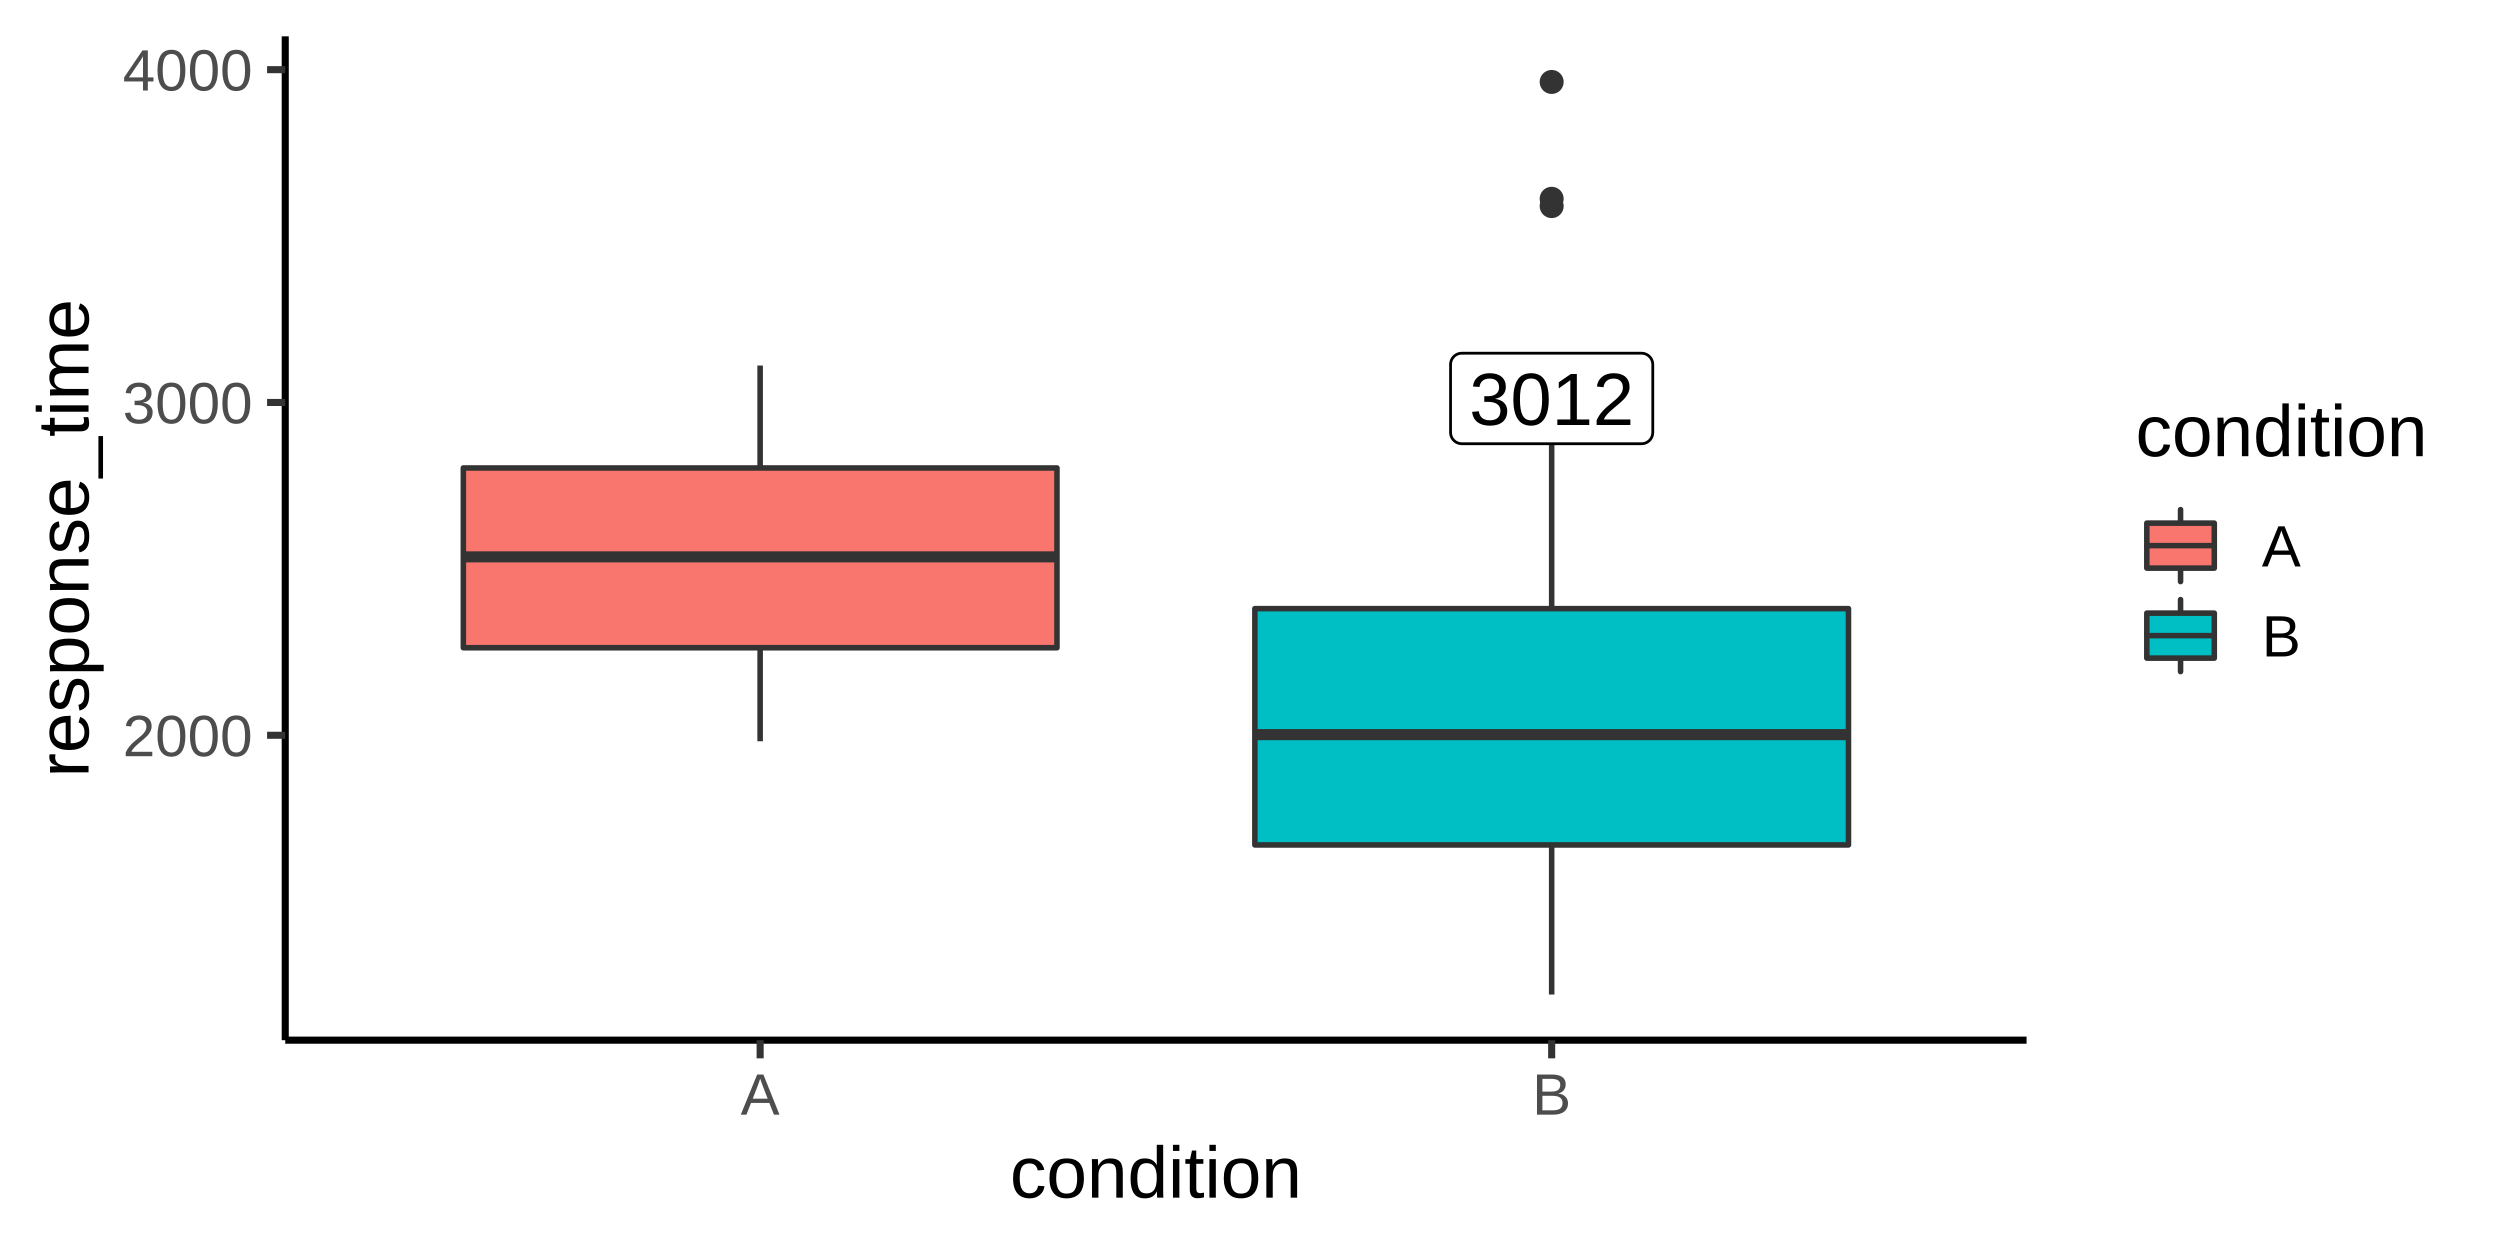
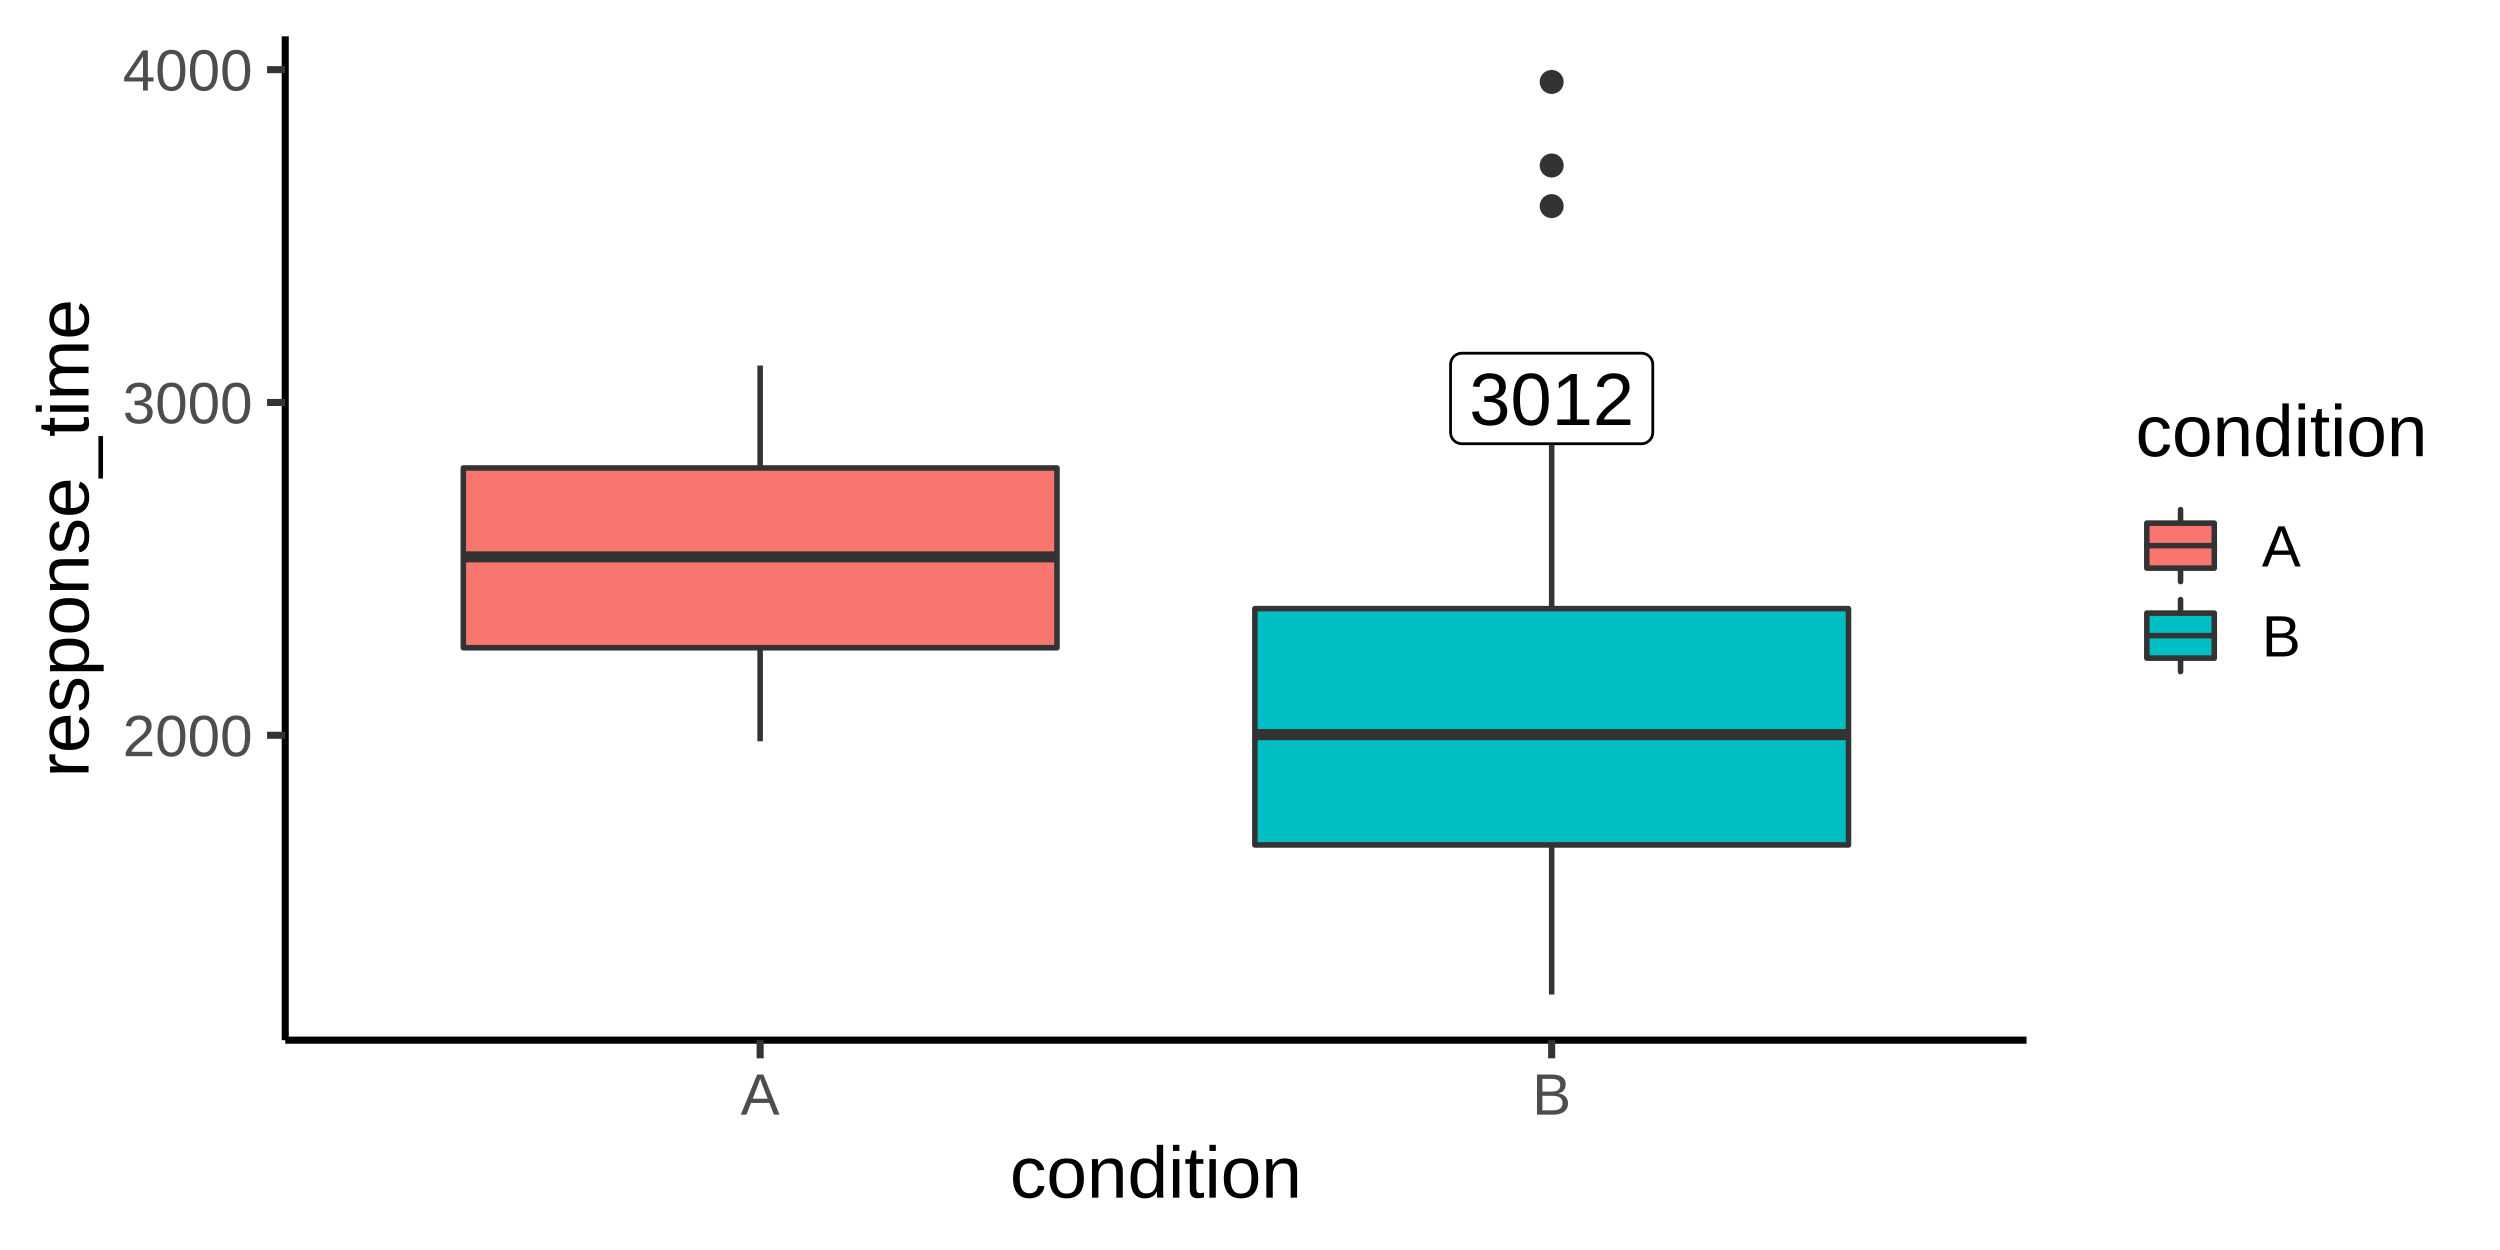
<svg xmlns="http://www.w3.org/2000/svg" class="svglite" width="720.00pt" height="360.00pt" viewBox="0 0 720.00 360.00">
  <defs>
    <style type="text/css">
    .svglite line, .svglite polyline, .svglite polygon, .svglite path, .svglite rect, .svglite circle {
      fill: none;
      stroke: #000000;
      stroke-linecap: round;
      stroke-linejoin: round;
      stroke-miterlimit: 10.00;
    }
    .svglite text {
      white-space: pre;
    }
  </style>
  </defs>
  <rect width="100%" height="100%" style="stroke: none; fill: #FFFFFF;" />
  <defs>
    <clipPath id="cpMC4wMHw3MjAuMDB8MC4wMHwzNjAuMDA=">
      <rect x="0.00" y="0.00" width="720.00" height="360.00" />
    </clipPath>
  </defs>
  <g clip-path="url(#cpMC4wMHw3MjAuMDB8MC4wMHwzNjAuMDA=)">
    <rect x="0.00" y="-0" width="720.00" height="360.00" style="stroke-width: 2.04; stroke: #FFFFFF; fill: #FFFFFF;" />
  </g>
  <defs>
    <clipPath id="cpODIuMTV8NTgzLjY1fDEwLjQ2fDI5OS41Nw==">
      <rect x="82.15" y="10.46" width="501.51" height="289.11" />
    </clipPath>
  </defs>
  <g clip-path="url(#cpODIuMTV8NTgzLjY1fDEwLjQ2fDI5OS41Nw==)">
    <rect x="82.15" y="10.46" width="501.51" height="289.11" style="stroke-width: 2.04; stroke: none; fill: #FFFFFF;" />
    <line x1="218.92" y1="134.77" x2="218.92" y2="105.27" style="stroke-width: 1.60; stroke: #333333; stroke-linecap: butt;" />
    <line x1="218.92" y1="186.55" x2="218.92" y2="213.49" style="stroke-width: 1.60; stroke: #333333; stroke-linecap: butt;" />
    <polygon points="133.44,134.77 133.44,186.55 304.41,186.55 304.41,134.77 133.44,134.77 " style="stroke-width: 1.60; stroke: #333333; fill: #F8766D;" />
    <line x1="133.44" y1="160.38" x2="304.41" y2="160.38" style="stroke-width: 3.20; stroke: #333333; stroke-linecap: butt;" />
    <circle cx="446.88" cy="59.36" r="2.93" style="stroke-width: 1.06; stroke: #333333; fill: #333333;" />
-     <circle cx="446.88" cy="57.25" r="2.93" style="stroke-width: 1.06; stroke: #333333; fill: #333333;" />
+     <circle cx="446.88" cy="47.66" r="2.93" style="stroke-width: 1.06; stroke: #333333; fill: #333333;" />
    <circle cx="446.88" cy="23.60" r="2.93" style="stroke-width: 1.06; stroke: #333333; fill: #333333;" />
    <line x1="446.88" y1="175.29" x2="446.88" y2="114.76" style="stroke-width: 1.60; stroke: #333333; stroke-linecap: butt;" />
    <line x1="446.88" y1="243.34" x2="446.88" y2="286.43" style="stroke-width: 1.60; stroke: #333333; stroke-linecap: butt;" />
    <polygon points="361.40,175.29 361.40,243.34 532.36,243.34 532.36,175.29 361.40,175.29 " style="stroke-width: 1.60; stroke: #333333; fill: #00BFC4;" />
    <line x1="361.40" y1="211.57" x2="532.36" y2="211.57" style="stroke-width: 3.20; stroke: #333333; stroke-linecap: butt;" />
    <polygon points="421.00,127.79 472.76,127.79 472.63,127.79 473.15,127.77 473.66,127.67 474.15,127.48 474.60,127.22 475.00,126.89 475.35,126.50 475.63,126.06 475.83,125.58 475.95,125.07 476.00,124.55 476.00,124.55 476.00,104.96 476.00,104.96 475.95,104.44 475.83,103.94 475.63,103.46 475.35,103.02 475.00,102.63 474.60,102.30 474.15,102.04 473.66,101.85 473.15,101.75 472.76,101.72 421.00,101.72 421.39,101.75 420.87,101.73 420.36,101.79 419.85,101.93 419.38,102.16 418.95,102.45 418.58,102.81 418.26,103.23 418.02,103.69 417.86,104.19 417.77,104.70 417.76,104.96 417.76,124.55 417.77,124.29 417.77,124.81 417.86,125.33 418.02,125.82 418.26,126.29 418.58,126.70 418.95,127.06 419.38,127.36 419.85,127.58 420.36,127.73 420.87,127.79 " style="stroke-width: 0.80; fill: #FFFFFF;" />
    <text x="446.88" y="122.39" text-anchor="middle" style="font-size: 21.34px; font-family: &quot;Arial&quot;;" textLength="47.43px" lengthAdjust="spacingAndGlyphs">3012</text>
  </g>
  <g clip-path="url(#cpMC4wMHw3MjAuMDB8MC4wMHwzNjAuMDA=)">
    <polyline points="82.15,299.57 82.15,10.46 " style="stroke-width: 2.04; stroke-linecap: butt;" />
    <text x="72.73" y="217.78" text-anchor="end" style="font-size: 16.80px;fill: #4D4D4D; font-family: &quot;Arial&quot;;" textLength="37.38px" lengthAdjust="spacingAndGlyphs">2000</text>
    <text x="72.73" y="121.92" text-anchor="end" style="font-size: 16.80px;fill: #4D4D4D; font-family: &quot;Arial&quot;;" textLength="37.38px" lengthAdjust="spacingAndGlyphs">3000</text>
    <text x="72.73" y="26.07" text-anchor="end" style="font-size: 16.80px;fill: #4D4D4D; font-family: &quot;Arial&quot;;" textLength="37.38px" lengthAdjust="spacingAndGlyphs">4000</text>
    <polyline points="76.92,211.76 82.15,211.76 " style="stroke-width: 2.04; stroke: #333333; stroke-linecap: butt;" />
    <polyline points="76.92,115.91 82.15,115.91 " style="stroke-width: 2.04; stroke: #333333; stroke-linecap: butt;" />
    <polyline points="76.92,20.06 82.15,20.06 " style="stroke-width: 2.04; stroke: #333333; stroke-linecap: butt;" />
    <polyline points="82.15,299.57 583.65,299.57 " style="stroke-width: 2.04; stroke-linecap: butt;" />
    <polyline points="218.92,304.80 218.92,299.57 " style="stroke-width: 2.04; stroke: #333333; stroke-linecap: butt;" />
    <polyline points="446.88,304.80 446.88,299.57 " style="stroke-width: 2.04; stroke: #333333; stroke-linecap: butt;" />
    <text x="218.92" y="321.02" text-anchor="middle" style="font-size: 16.80px;fill: #4D4D4D; font-family: &quot;Arial&quot;;" textLength="11.20px" lengthAdjust="spacingAndGlyphs">A</text>
    <text x="446.88" y="321.02" text-anchor="middle" style="font-size: 16.80px;fill: #4D4D4D; font-family: &quot;Arial&quot;;" textLength="11.20px" lengthAdjust="spacingAndGlyphs">B</text>
    <text x="332.90" y="344.92" text-anchor="middle" style="font-size: 21.00px; font-family: &quot;Arial&quot;;" textLength="84.06px" lengthAdjust="spacingAndGlyphs">condition</text>
    <text transform="translate(25.50,155.02) rotate(-90)" text-anchor="middle" style="font-size: 21.00px; font-family: &quot;Arial&quot;;" textLength="137.74px" lengthAdjust="spacingAndGlyphs">response_time</text>
    <rect x="604.58" y="103.56" width="104.96" height="102.92" style="stroke-width: 2.04; stroke: none; fill: #FFFFFF;" />
    <text x="615.04" y="131.39" style="font-size: 21.00px; font-family: &quot;Arial&quot;;" textLength="84.06px" lengthAdjust="spacingAndGlyphs">condition</text>
    <polyline points="628.00,167.50 628.00,163.62 " style="stroke-width: 1.60; stroke: #333333;" />
    <polyline points="628.00,150.66 628.00,146.77 " style="stroke-width: 1.60; stroke: #333333;" />
    <rect x="618.28" y="150.66" width="19.44" height="12.96" style="stroke-width: 1.60; stroke: #333333; fill: #F8766D;" />
    <polyline points="618.28,157.14 637.72,157.14 " style="stroke-width: 1.60; stroke: #333333;" />
    <polyline points="628.00,193.42 628.00,189.54 " style="stroke-width: 1.60; stroke: #333333;" />
    <polyline points="628.00,176.58 628.00,172.69 " style="stroke-width: 1.60; stroke: #333333;" />
    <rect x="618.28" y="176.58" width="19.44" height="12.96" style="stroke-width: 1.60; stroke: #333333; fill: #00BFC4;" />
    <polyline points="618.28,183.06 637.72,183.06 " style="stroke-width: 1.60; stroke: #333333;" />
    <text x="651.42" y="163.15" style="font-size: 16.80px; font-family: &quot;Arial&quot;;" textLength="11.20px" lengthAdjust="spacingAndGlyphs">A</text>
    <text x="651.42" y="189.07" style="font-size: 16.80px; font-family: &quot;Arial&quot;;" textLength="11.20px" lengthAdjust="spacingAndGlyphs">B</text>
  </g>
</svg>
